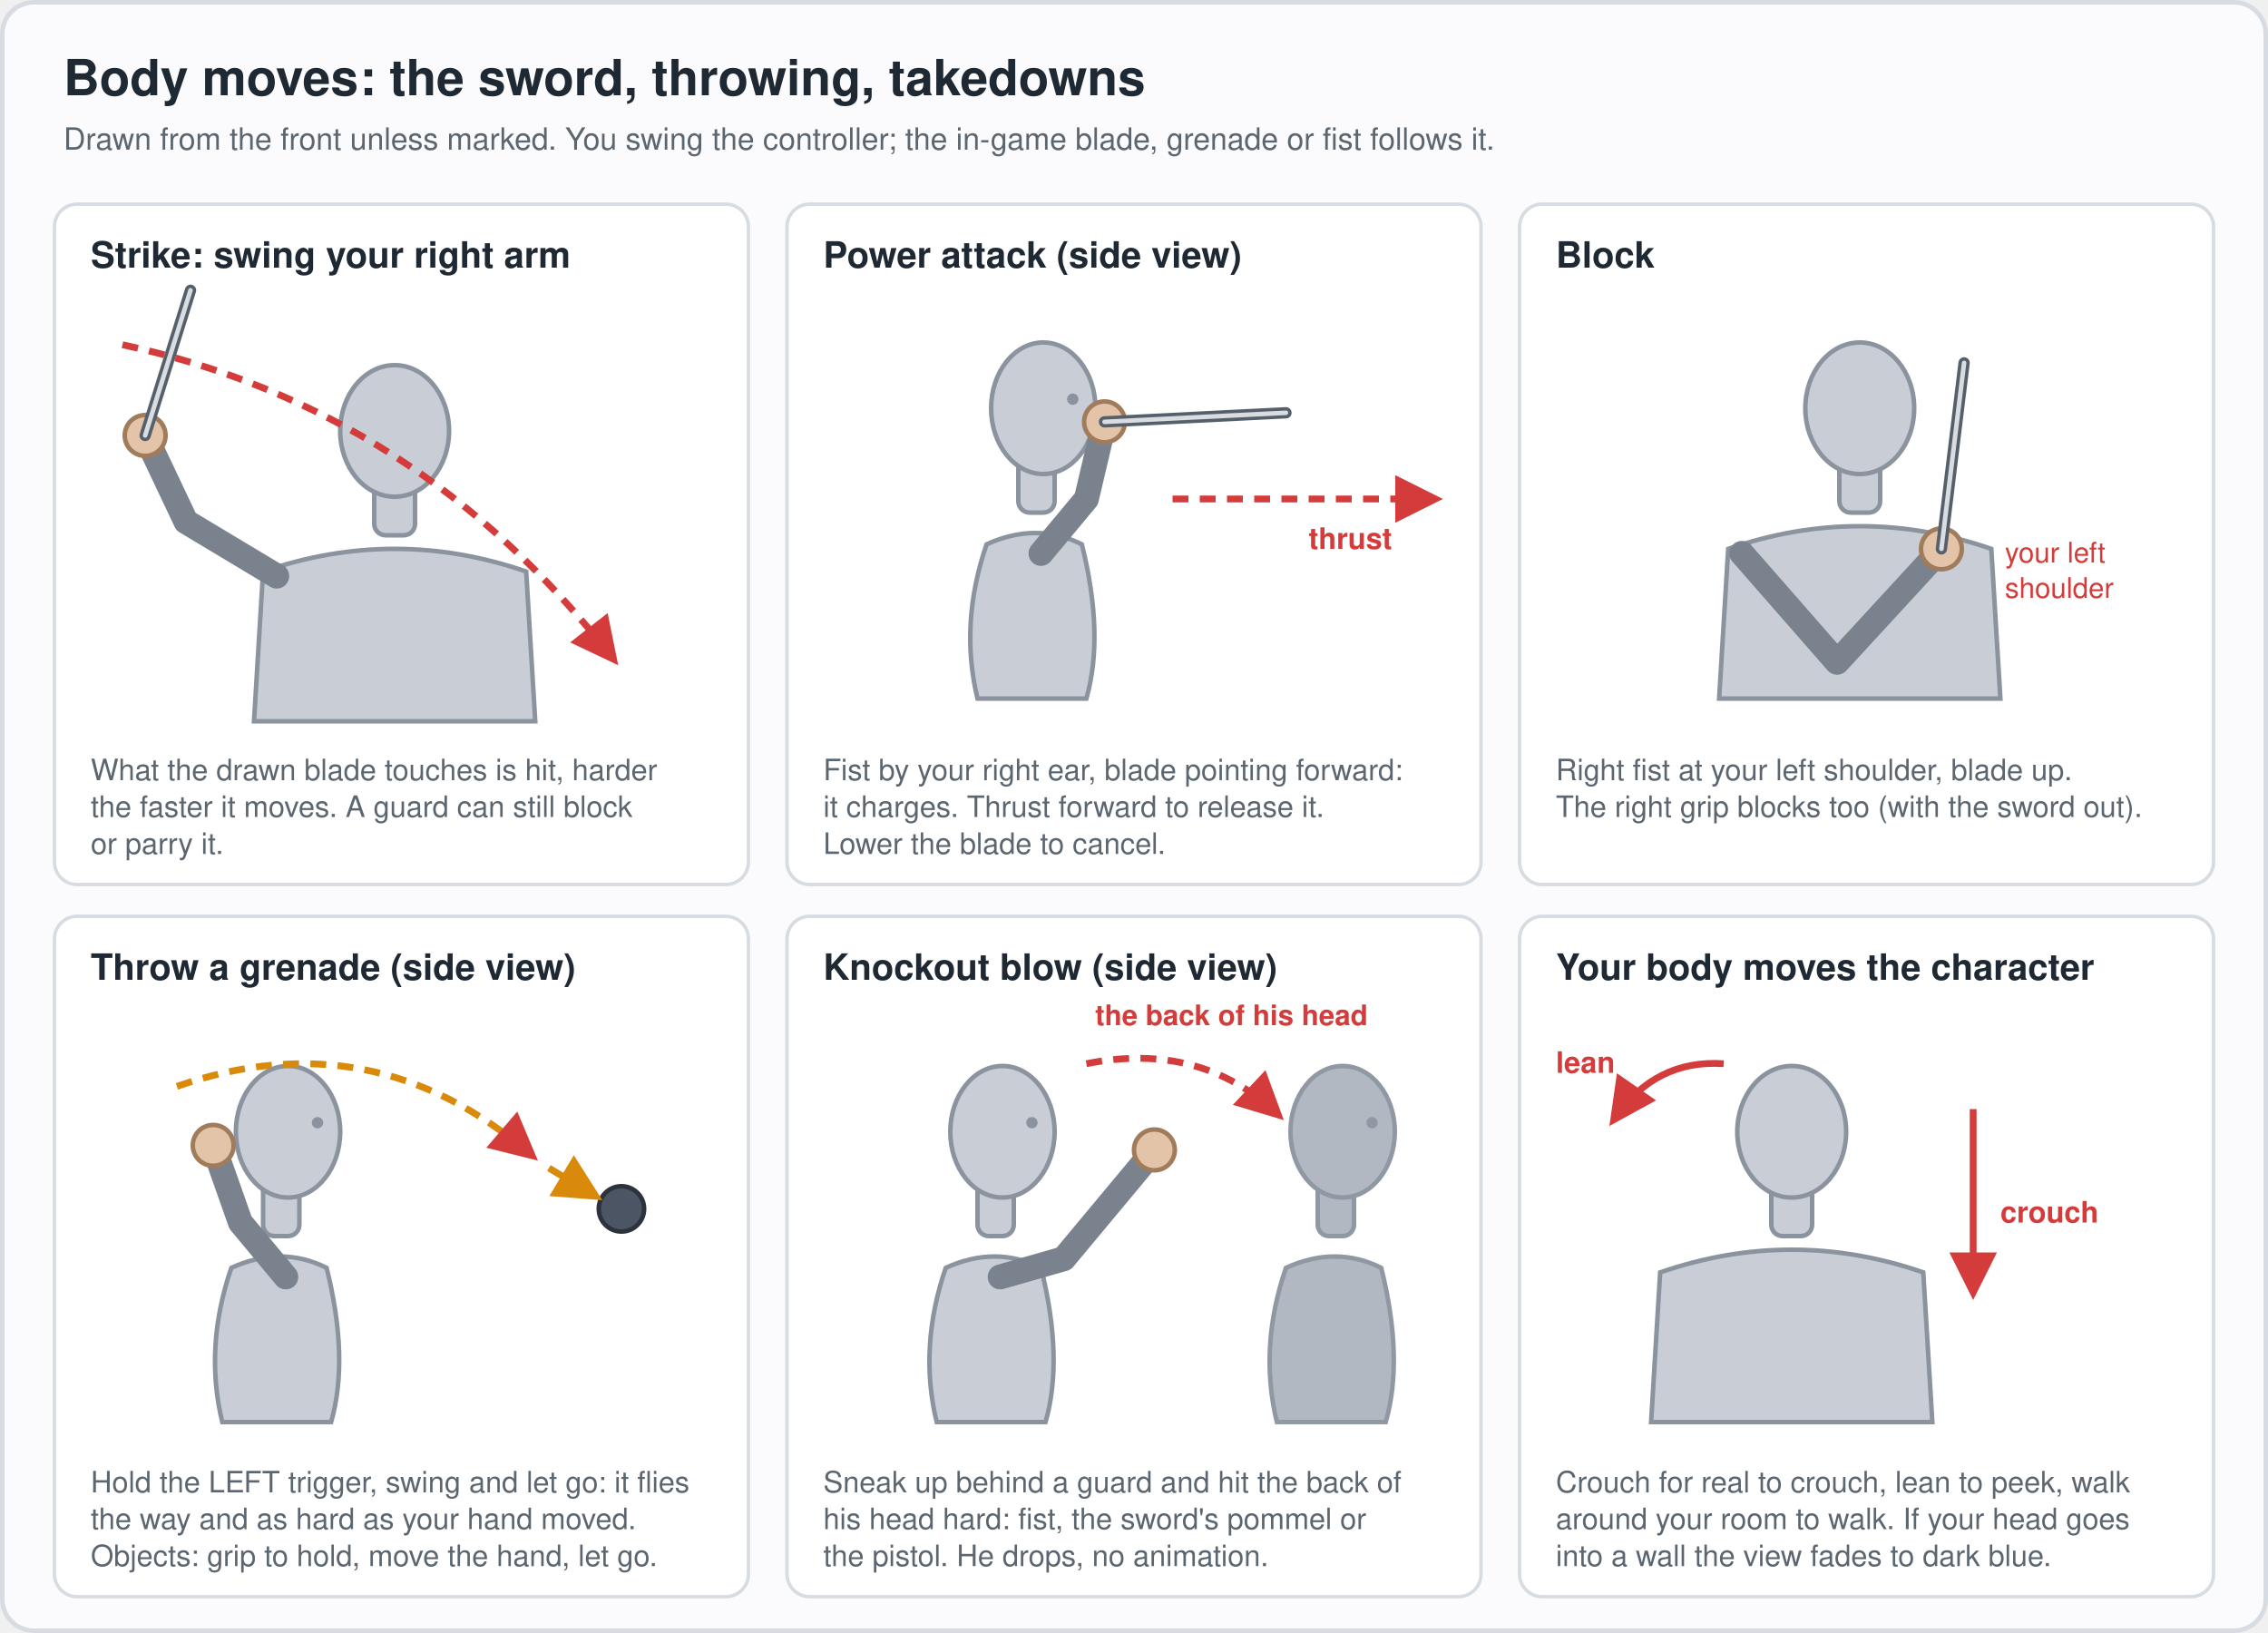
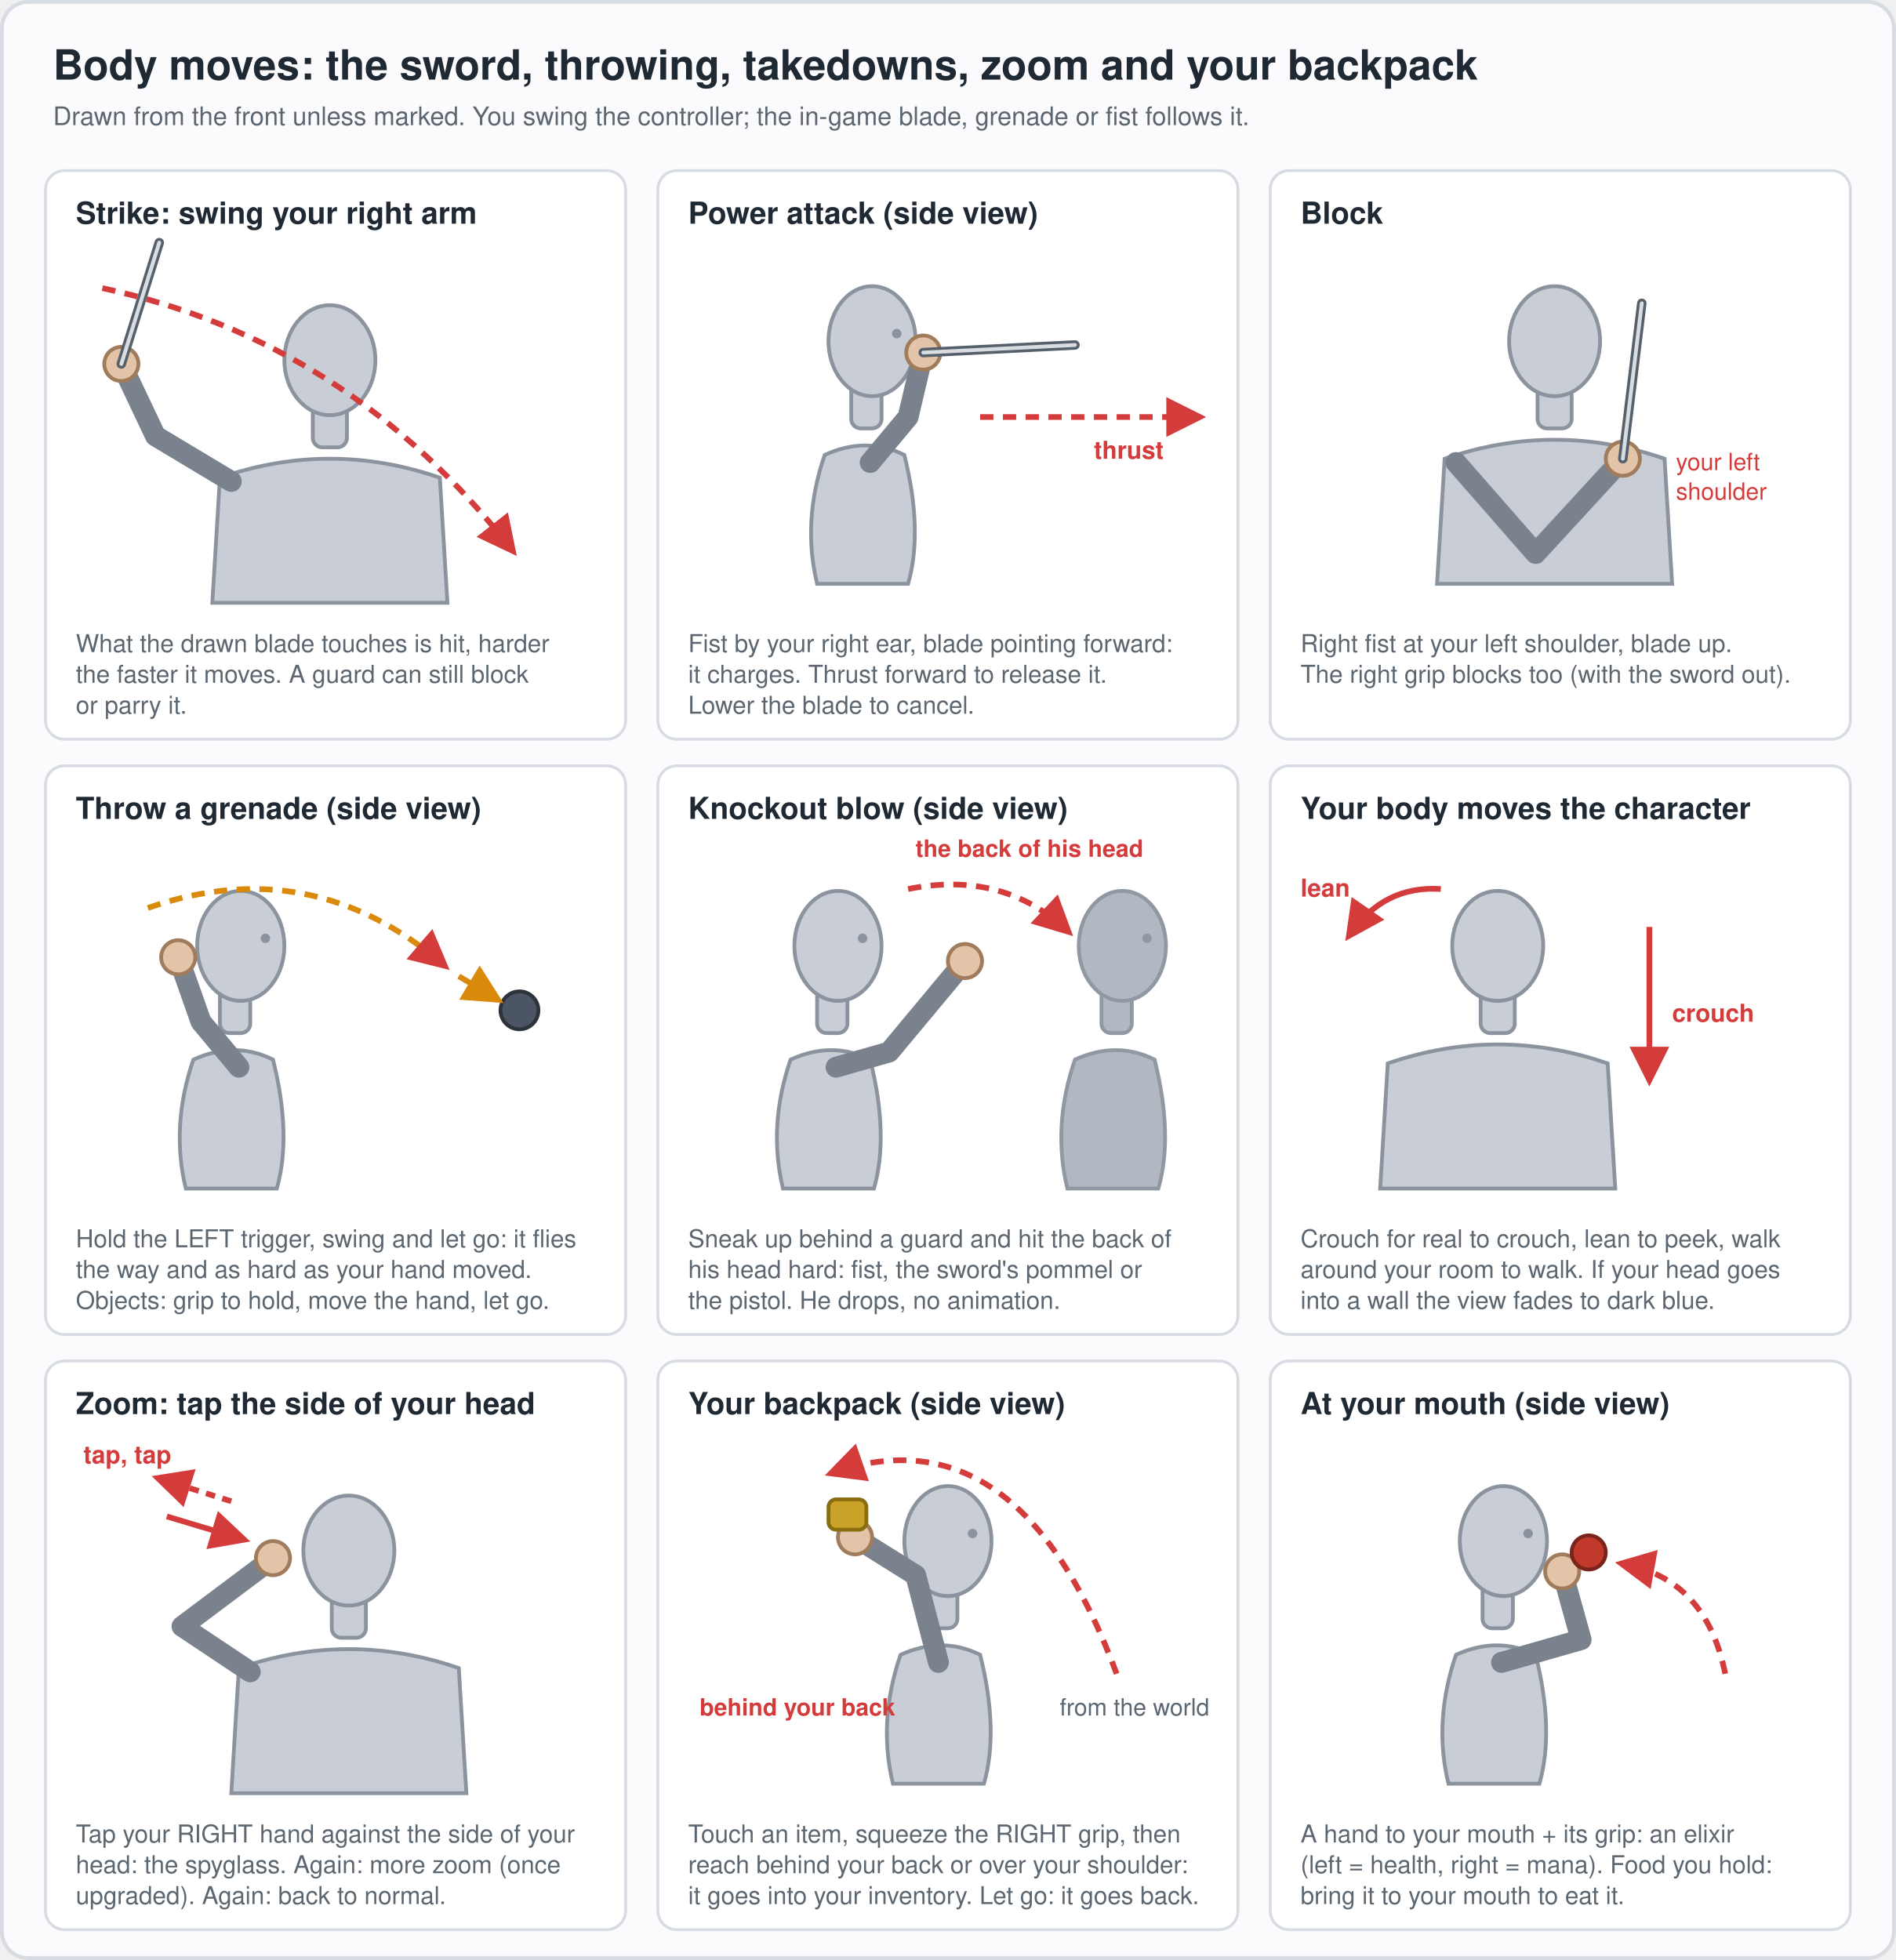
- <svg xmlns="http://www.w3.org/2000/svg" viewBox="0 0 1000 720" width="1000" height="720" font-family="Segoe UI, Helvetica Neue, Helvetica, Arial, sans-serif" role="img" aria-label="Body gestures: strike, power attack, block, throw, knockout, crouch and lean">
-   <rect x="1" y="1" width="998" height="718" rx="14" fill="#fbfbfd" stroke="#d7dbe2" stroke-width="2" />
+ <svg xmlns="http://www.w3.org/2000/svg" viewBox="0 0 1000 1034" width="1000" height="1034" font-family="Segoe UI, Helvetica Neue, Helvetica, Arial, sans-serif" role="img" aria-label="Body gestures: strike, power attack, block, throw, knockout, crouch and lean, zoom, backpack, mouth">
+   <rect x="1" y="1" width="998" height="1032" rx="14" fill="#fbfbfd" stroke="#d7dbe2" stroke-width="2" />
  <defs>
    <marker id="arr" viewBox="0 0 10 10" refX="8" refY="5" markerWidth="7" markerHeight="7" orient="auto-start-reverse">
      <path d="M0,0 L10,5 L0,10 z" fill="#d43c3c" />
    </marker>
    <marker id="arr1" viewBox="0 0 10 10" refX="8" refY="5" markerWidth="7" markerHeight="7" orient="auto-start-reverse">
      <path d="M0,0 L10,5 L0,10 z" fill="#d98a0b" />
    </marker>
  </defs>
-   <text x="28" y="42.0" font-size="22" fill="#1f2933" font-weight="bold" text-anchor="start">Body moves: the sword, throwing, takedowns</text>
+   <text x="28" y="42.0" font-size="22" fill="#1f2933" font-weight="bold" text-anchor="start">Body moves: the sword, throwing, takedowns, zoom and your backpack</text>
  <text x="28" y="66.0" font-size="13.5" fill="#5b6670" font-weight="normal" text-anchor="start">Drawn from the front unless marked. You swing the controller; the in-game blade, grenade or fist follows it.</text>
  <rect x="24" y="90" width="306" height="300" rx="10" fill="#ffffff" stroke="#d7dbe2" stroke-width="1.5" />
  <text x="40" y="118.0" font-size="16" fill="#1f2933" font-weight="bold" text-anchor="start">Strike: swing your right arm</text>
  <text x="40" y="344.0" font-size="13" fill="#5b6670" font-weight="normal" text-anchor="start">What the drawn blade touches is hit, harder</text>
  <text x="40" y="360.2" font-size="13" fill="#5b6670" font-weight="normal" text-anchor="start">the faster it moves. A guard can still block</text>
  <text x="40" y="376.5" font-size="13" fill="#5b6670" font-weight="normal" text-anchor="start">or parry it.</text>
  <g fill="#c9ced6" stroke="#8a939e" stroke-width="2">
    <path d="M116,252 Q174,232 232,252 L236,318 L112,318 Z" />
    <rect x="165" y="210" width="18" height="26" rx="5" />
    <ellipse cx="174" cy="190" rx="24" ry="29" />
  </g>
  <path d="M122,254 L82,230 L64,192" fill="none" stroke="#7a828d" stroke-width="11" stroke-linecap="round" stroke-linejoin="round" />
  <circle cx="64" cy="192" r="9" fill="#e3c4a8" stroke="#a07c5c" stroke-width="2" />
  <line x1="64" y1="192" x2="84" y2="128" stroke="#56606b" stroke-width="5" stroke-linecap="round" />
  <line x1="64" y1="192" x2="84" y2="128" stroke="#d9dde2" stroke-width="2" stroke-linecap="round" />
  <path d="M54,152 Q184,180 270,290" fill="none" stroke="#d43c3c" stroke-width="3" stroke-dasharray="7 5" marker-end="url(#arr)" />
  <rect x="347" y="90" width="306" height="300" rx="10" fill="#ffffff" stroke="#d7dbe2" stroke-width="1.5" />
  <text x="363" y="118.0" font-size="16" fill="#1f2933" font-weight="bold" text-anchor="start">Power attack (side view)</text>
  <text x="363" y="344.0" font-size="13" fill="#5b6670" font-weight="normal" text-anchor="start">Fist by your right ear, blade pointing forward:</text>
  <text x="363" y="360.2" font-size="13" fill="#5b6670" font-weight="normal" text-anchor="start">it charges. Thrust forward to release it.</text>
  <text x="363" y="376.5" font-size="13" fill="#5b6670" font-weight="normal" text-anchor="start">Lower the blade to cancel.</text>
  <g fill="#c9ced6" stroke="#8a939e" stroke-width="2">
    <path d="M435,240 Q457,230 477,240 Q487,280 479,308 L431,308 Q423,275 435,240 Z" />
    <rect x="449" y="200" width="16" height="26" rx="5" />
    <ellipse cx="460" cy="180" rx="23" ry="29" />
    <circle cx="473" cy="176" r="2.5" fill="#8a939e" stroke="none" />
  </g>
  <path d="M459,244 L479,220 L487,186" fill="none" stroke="#7a828d" stroke-width="11" stroke-linecap="round" stroke-linejoin="round" />
  <circle cx="487" cy="186" r="9" fill="#e3c4a8" stroke="#a07c5c" stroke-width="2" />
  <line x1="487" y1="186" x2="567" y2="182" stroke="#56606b" stroke-width="5" stroke-linecap="round" />
  <line x1="487" y1="186" x2="567" y2="182" stroke="#d9dde2" stroke-width="2" stroke-linecap="round" />
  <path d="M517,220 L632,220" fill="none" stroke="#d43c3c" stroke-width="3" stroke-dasharray="7 5" marker-end="url(#arr)" />
  <text x="577" y="242.0" font-size="13" fill="#d43c3c" font-weight="bold" text-anchor="start">thrust</text>
  <rect x="670" y="90" width="306" height="300" rx="10" fill="#ffffff" stroke="#d7dbe2" stroke-width="1.5" />
  <text x="686" y="118.0" font-size="16" fill="#1f2933" font-weight="bold" text-anchor="start">Block</text>
  <text x="686" y="344.0" font-size="13" fill="#5b6670" font-weight="normal" text-anchor="start">Right fist at your left shoulder, blade up.</text>
  <text x="686" y="360.2" font-size="13" fill="#5b6670" font-weight="normal" text-anchor="start">The right grip blocks too (with the sword out).</text>
  <g fill="#c9ced6" stroke="#8a939e" stroke-width="2">
    <path d="M762,242 Q820,222 878,242 L882,308 L758,308 Z" />
    <rect x="811" y="200" width="18" height="26" rx="5" />
    <ellipse cx="820" cy="180" rx="24" ry="29" />
  </g>
  <path d="M768,244 L810,292 L856,242" fill="none" stroke="#7a828d" stroke-width="11" stroke-linecap="round" stroke-linejoin="round" />
  <circle cx="856" cy="242" r="9" fill="#e3c4a8" stroke="#a07c5c" stroke-width="2" />
  <line x1="856" y1="242" x2="866" y2="160" stroke="#56606b" stroke-width="5" stroke-linecap="round" />
  <line x1="856" y1="242" x2="866" y2="160" stroke="#d9dde2" stroke-width="2" stroke-linecap="round" />
  <text x="884" y="248.0" font-size="12.5" fill="#d43c3c" font-weight="normal" text-anchor="start">your left</text>
  <text x="884" y="263.6" font-size="12.5" fill="#d43c3c" font-weight="normal" text-anchor="start">shoulder</text>
  <rect x="24" y="404" width="306" height="300" rx="10" fill="#ffffff" stroke="#d7dbe2" stroke-width="1.5" />
  <text x="40" y="432.0" font-size="16" fill="#1f2933" font-weight="bold" text-anchor="start">Throw a grenade (side view)</text>
  <text x="40" y="658.0" font-size="13" fill="#5b6670" font-weight="normal" text-anchor="start">Hold the LEFT trigger, swing and let go: it flies</text>
  <text x="40" y="674.2" font-size="13" fill="#5b6670" font-weight="normal" text-anchor="start">the way and as hard as your hand moved.</text>
  <text x="40" y="690.5" font-size="13" fill="#5b6670" font-weight="normal" text-anchor="start">Objects: grip to hold, move the hand, let go.</text>
  <g fill="#c9ced6" stroke="#8a939e" stroke-width="2">
    <path d="M102,559 Q124,549 144,559 Q154,599 146,627 L98,627 Q90,594 102,559 Z" />
    <rect x="116" y="519" width="16" height="26" rx="5" />
    <ellipse cx="127" cy="499" rx="23" ry="29" />
    <circle cx="140" cy="495" r="2.5" fill="#8a939e" stroke="none" />
  </g>
  <path d="M126,563 L106,539 L94,505" fill="none" stroke="#7a828d" stroke-width="11" stroke-linecap="round" stroke-linejoin="round" />
  <circle cx="94" cy="505" r="9" fill="#e3c4a8" stroke="#a07c5c" stroke-width="2" />
  <path d="M78,479 Q164,449 234,509" fill="none" stroke="#d98a0b" stroke-width="3" stroke-dasharray="7 5" marker-end="url(#arr)" />
  <circle cx="274" cy="533" r="10" fill="#4b5563" stroke="#2c333b" stroke-width="2" />
  <path d="M242,515 L262,527" stroke="#d98a0b" stroke-width="3" marker-end="url(#arr1)" />
  <rect x="347" y="404" width="306" height="300" rx="10" fill="#ffffff" stroke="#d7dbe2" stroke-width="1.5" />
  <text x="363" y="432.0" font-size="16" fill="#1f2933" font-weight="bold" text-anchor="start">Knockout blow (side view)</text>
  <text x="363" y="658.0" font-size="13" fill="#5b6670" font-weight="normal" text-anchor="start">Sneak up behind a guard and hit the back of</text>
  <text x="363" y="674.2" font-size="13" fill="#5b6670" font-weight="normal" text-anchor="start">his head hard: fist, the sword's pommel or</text>
  <text x="363" y="690.5" font-size="13" fill="#5b6670" font-weight="normal" text-anchor="start">the pistol. He drops, no animation.</text>
  <g fill="#c9ced6" stroke="#8a939e" stroke-width="2">
    <path d="M417,559 Q439,549 459,559 Q469,599 461,627 L413,627 Q405,594 417,559 Z" />
    <rect x="431" y="519" width="16" height="26" rx="5" />
    <ellipse cx="442" cy="499" rx="23" ry="29" />
    <circle cx="455" cy="495" r="2.5" fill="#8a939e" stroke="none" />
  </g>
  <path d="M441,563 L469,555 L509,507" fill="none" stroke="#7a828d" stroke-width="11" stroke-linecap="round" stroke-linejoin="round" />
  <circle cx="509" cy="507" r="9" fill="#e3c4a8" stroke="#a07c5c" stroke-width="2" />
  <g opacity="0.95">
    <g fill="#aeb5bf" stroke="#8a939e" stroke-width="2">
      <path d="M567,559 Q589,549 609,559 Q619,599 611,627 L563,627 Q555,594 567,559 Z" />
      <rect x="581" y="519" width="16" height="26" rx="5" />
      <ellipse cx="592" cy="499" rx="23" ry="29" />
      <circle cx="605" cy="495" r="2.5" fill="#8a939e" stroke="none" />
    </g>
  </g>
  <path d="M479,469 Q529,459 563,491" fill="none" stroke="#d43c3c" stroke-width="3" stroke-dasharray="7 5" marker-end="url(#arr)" />
  <text x="543" y="452.0" font-size="12.5" fill="#d43c3c" font-weight="bold" text-anchor="middle">the back of his head</text>
  <rect x="670" y="404" width="306" height="300" rx="10" fill="#ffffff" stroke="#d7dbe2" stroke-width="1.5" />
  <text x="686" y="432.0" font-size="16" fill="#1f2933" font-weight="bold" text-anchor="start">Your body moves the character</text>
  <text x="686" y="658.0" font-size="13" fill="#5b6670" font-weight="normal" text-anchor="start">Crouch for real to crouch, lean to peek, walk</text>
  <text x="686" y="674.2" font-size="13" fill="#5b6670" font-weight="normal" text-anchor="start">around your room to walk. If your head goes</text>
  <text x="686" y="690.5" font-size="13" fill="#5b6670" font-weight="normal" text-anchor="start">into a wall the view fades to dark blue.</text>
  <g fill="#c9ced6" stroke="#8a939e" stroke-width="2">
    <path d="M732,561 Q790,541 848,561 L852,627 L728,627 Z" />
    <rect x="781" y="519" width="18" height="26" rx="5" />
    <ellipse cx="790" cy="499" rx="24" ry="29" />
  </g>
  <path d="M870,489 L870,569" stroke="#d43c3c" stroke-width="3" marker-end="url(#arr)" />
  <text x="882" y="539.0" font-size="13" fill="#d43c3c" font-weight="bold" text-anchor="start">crouch</text>
  <path d="M760,469 Q730,467 712,493" fill="none" stroke="#d43c3c" stroke-width="3" marker-end="url(#arr)" />
  <text x="686" y="473.0" font-size="13" fill="#d43c3c" font-weight="bold" text-anchor="start">lean</text>
+   <rect x="24" y="718" width="306" height="300" rx="10" fill="#ffffff" stroke="#d7dbe2" stroke-width="1.5" />
+   <text x="40" y="746.0" font-size="16" fill="#1f2933" font-weight="bold" text-anchor="start">Zoom: tap the side of your head</text>
+   <text x="40" y="972.0" font-size="13" fill="#5b6670" font-weight="normal" text-anchor="start">Tap your RIGHT hand against the side of your</text>
+   <text x="40" y="988.2" font-size="13" fill="#5b6670" font-weight="normal" text-anchor="start">head: the spyglass. Again: more zoom (once</text>
+   <text x="40" y="1004.5" font-size="13" fill="#5b6670" font-weight="normal" text-anchor="start">upgraded). Again: back to normal.</text>
+   <g fill="#c9ced6" stroke="#8a939e" stroke-width="2">
+     <path d="M126,880 Q184,860 242,880 L246,946 L122,946 Z" />
+     <rect x="175" y="838" width="18" height="26" rx="5" />
+     <ellipse cx="184" cy="818" rx="24" ry="29" />
+   </g>
+   <path d="M132,882 L96,858 L144,822" fill="none" stroke="#7a828d" stroke-width="11" stroke-linecap="round" stroke-linejoin="round" />
+   <circle cx="144" cy="822" r="9" fill="#e3c4a8" stroke="#a07c5c" stroke-width="2" />
+   <path d="M88,800 L128,812" stroke="#d43c3c" stroke-width="3" marker-end="url(#arr)" />
+   <path d="M122,792 L84,780" stroke="#d43c3c" stroke-width="3" stroke-dasharray="5 4" marker-end="url(#arr)" />
+   <text x="44" y="772.0" font-size="13" fill="#d43c3c" font-weight="bold" text-anchor="start">tap, tap</text>
+   <rect x="347" y="718" width="306" height="300" rx="10" fill="#ffffff" stroke="#d7dbe2" stroke-width="1.5" />
+   <text x="363" y="746.0" font-size="16" fill="#1f2933" font-weight="bold" text-anchor="start">Your backpack (side view)</text>
+   <text x="363" y="972.0" font-size="13" fill="#5b6670" font-weight="normal" text-anchor="start">Touch an item, squeeze the RIGHT grip, then</text>
+   <text x="363" y="988.2" font-size="13" fill="#5b6670" font-weight="normal" text-anchor="start">reach behind your back or over your shoulder:</text>
+   <text x="363" y="1004.5" font-size="13" fill="#5b6670" font-weight="normal" text-anchor="start">it goes into your inventory. Let go: it goes back.</text>
+   <g fill="#c9ced6" stroke="#8a939e" stroke-width="2">
+     <path d="M475,873 Q497,863 517,873 Q527,913 519,941 L471,941 Q463,908 475,873 Z" />
+     <rect x="489" y="833" width="16" height="26" rx="5" />
+     <ellipse cx="500" cy="813" rx="23" ry="29" />
+     <circle cx="513" cy="809" r="2.5" fill="#8a939e" stroke="none" />
+   </g>
+   <path d="M495,877 L483,831 L451,811" fill="none" stroke="#7a828d" stroke-width="11" stroke-linecap="round" stroke-linejoin="round" />
+   <circle cx="451" cy="811" r="9" fill="#e3c4a8" stroke="#a07c5c" stroke-width="2" />
+   <rect x="437" y="791" width="20" height="16" rx="4" fill="#c9a227" stroke="#8a6d10" stroke-width="2" />
+   <path d="M589,883 Q537,743 439,777" fill="none" stroke="#d43c3c" stroke-width="3" stroke-dasharray="7 5" marker-end="url(#arr)" />
+   <text x="369" y="905.0" font-size="12.5" fill="#d43c3c" font-weight="bold" text-anchor="start">behind your back</text>
+   <text x="559" y="905.0" font-size="12.5" fill="#5b6670" font-weight="normal" text-anchor="start">from the world</text>
+   <rect x="670" y="718" width="306" height="300" rx="10" fill="#ffffff" stroke="#d7dbe2" stroke-width="1.5" />
+   <text x="686" y="746.0" font-size="16" fill="#1f2933" font-weight="bold" text-anchor="start">At your mouth (side view)</text>
+   <text x="686" y="972.0" font-size="13" fill="#5b6670" font-weight="normal" text-anchor="start">A hand to your mouth + its grip: an elixir</text>
+   <text x="686" y="988.2" font-size="13" fill="#5b6670" font-weight="normal" text-anchor="start">(left = health, right = mana). Food you hold:</text>
+   <text x="686" y="1004.5" font-size="13" fill="#5b6670" font-weight="normal" text-anchor="start">bring it to your mouth to eat it.</text>
+   <g fill="#c9ced6" stroke="#8a939e" stroke-width="2">
+     <path d="M768,873 Q790,863 810,873 Q820,913 812,941 L764,941 Q756,908 768,873 Z" />
+     <rect x="782" y="833" width="16" height="26" rx="5" />
+     <ellipse cx="793" cy="813" rx="23" ry="29" />
+     <circle cx="806" cy="809" r="2.5" fill="#8a939e" stroke="none" />
+   </g>
+   <path d="M792,877 L834,865 L824,829" fill="none" stroke="#7a828d" stroke-width="11" stroke-linecap="round" stroke-linejoin="round" />
+   <circle cx="824" cy="829" r="9" fill="#e3c4a8" stroke="#a07c5c" stroke-width="2" />
+   <circle cx="838" cy="819" r="9" fill="#c0392b" stroke="#7b241c" stroke-width="2" />
+   <path d="M910,883 Q900,833 856,825" fill="none" stroke="#d43c3c" stroke-width="3" stroke-dasharray="7 5" marker-end="url(#arr)" />
</svg>
